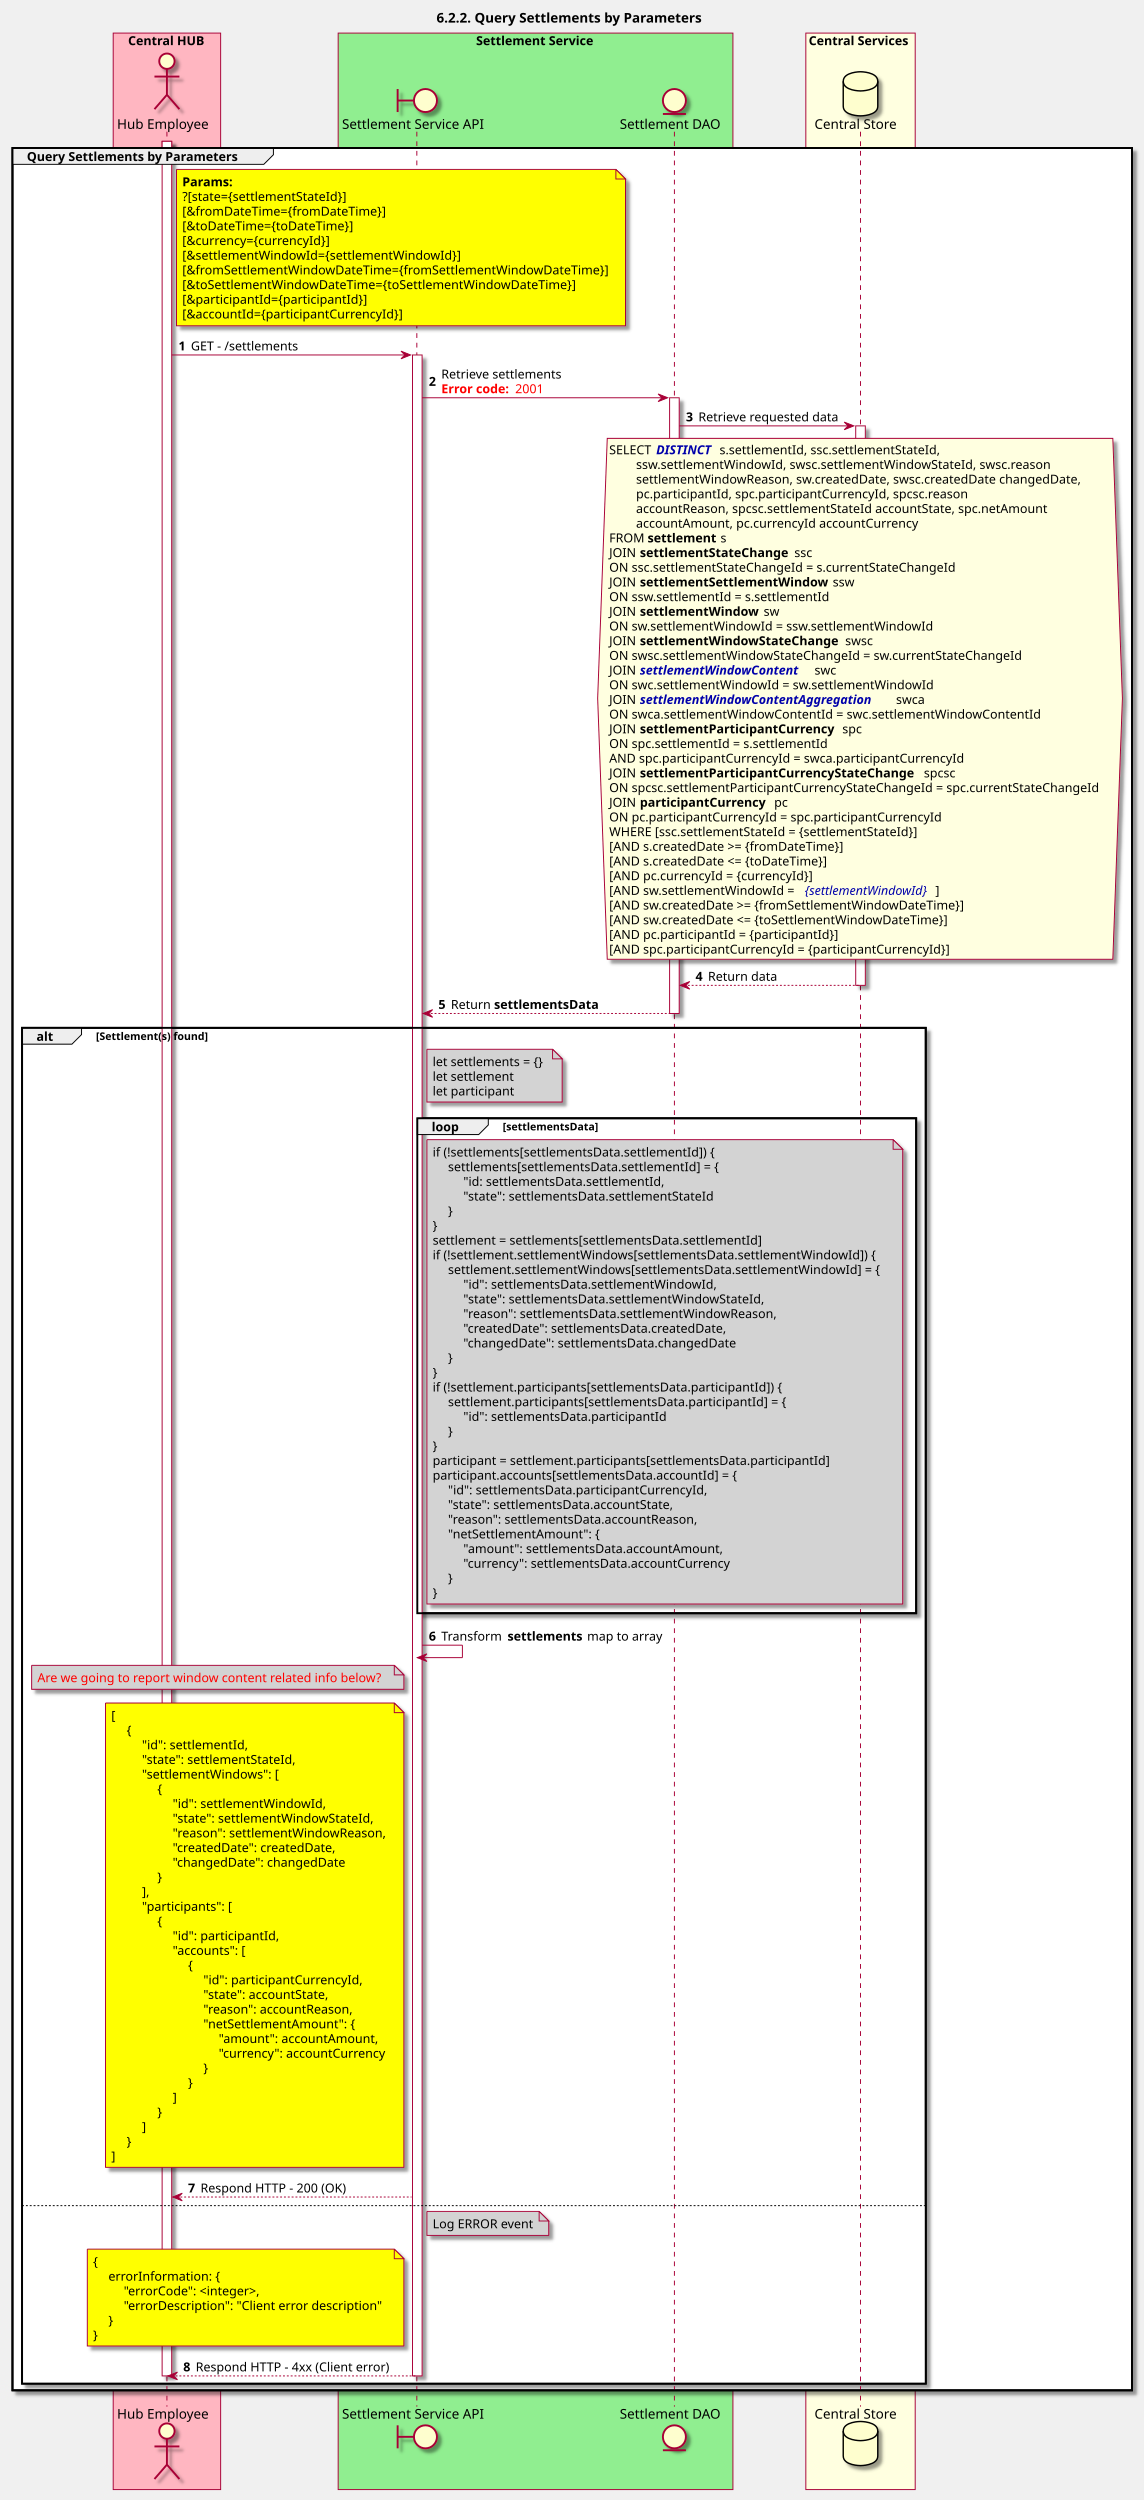
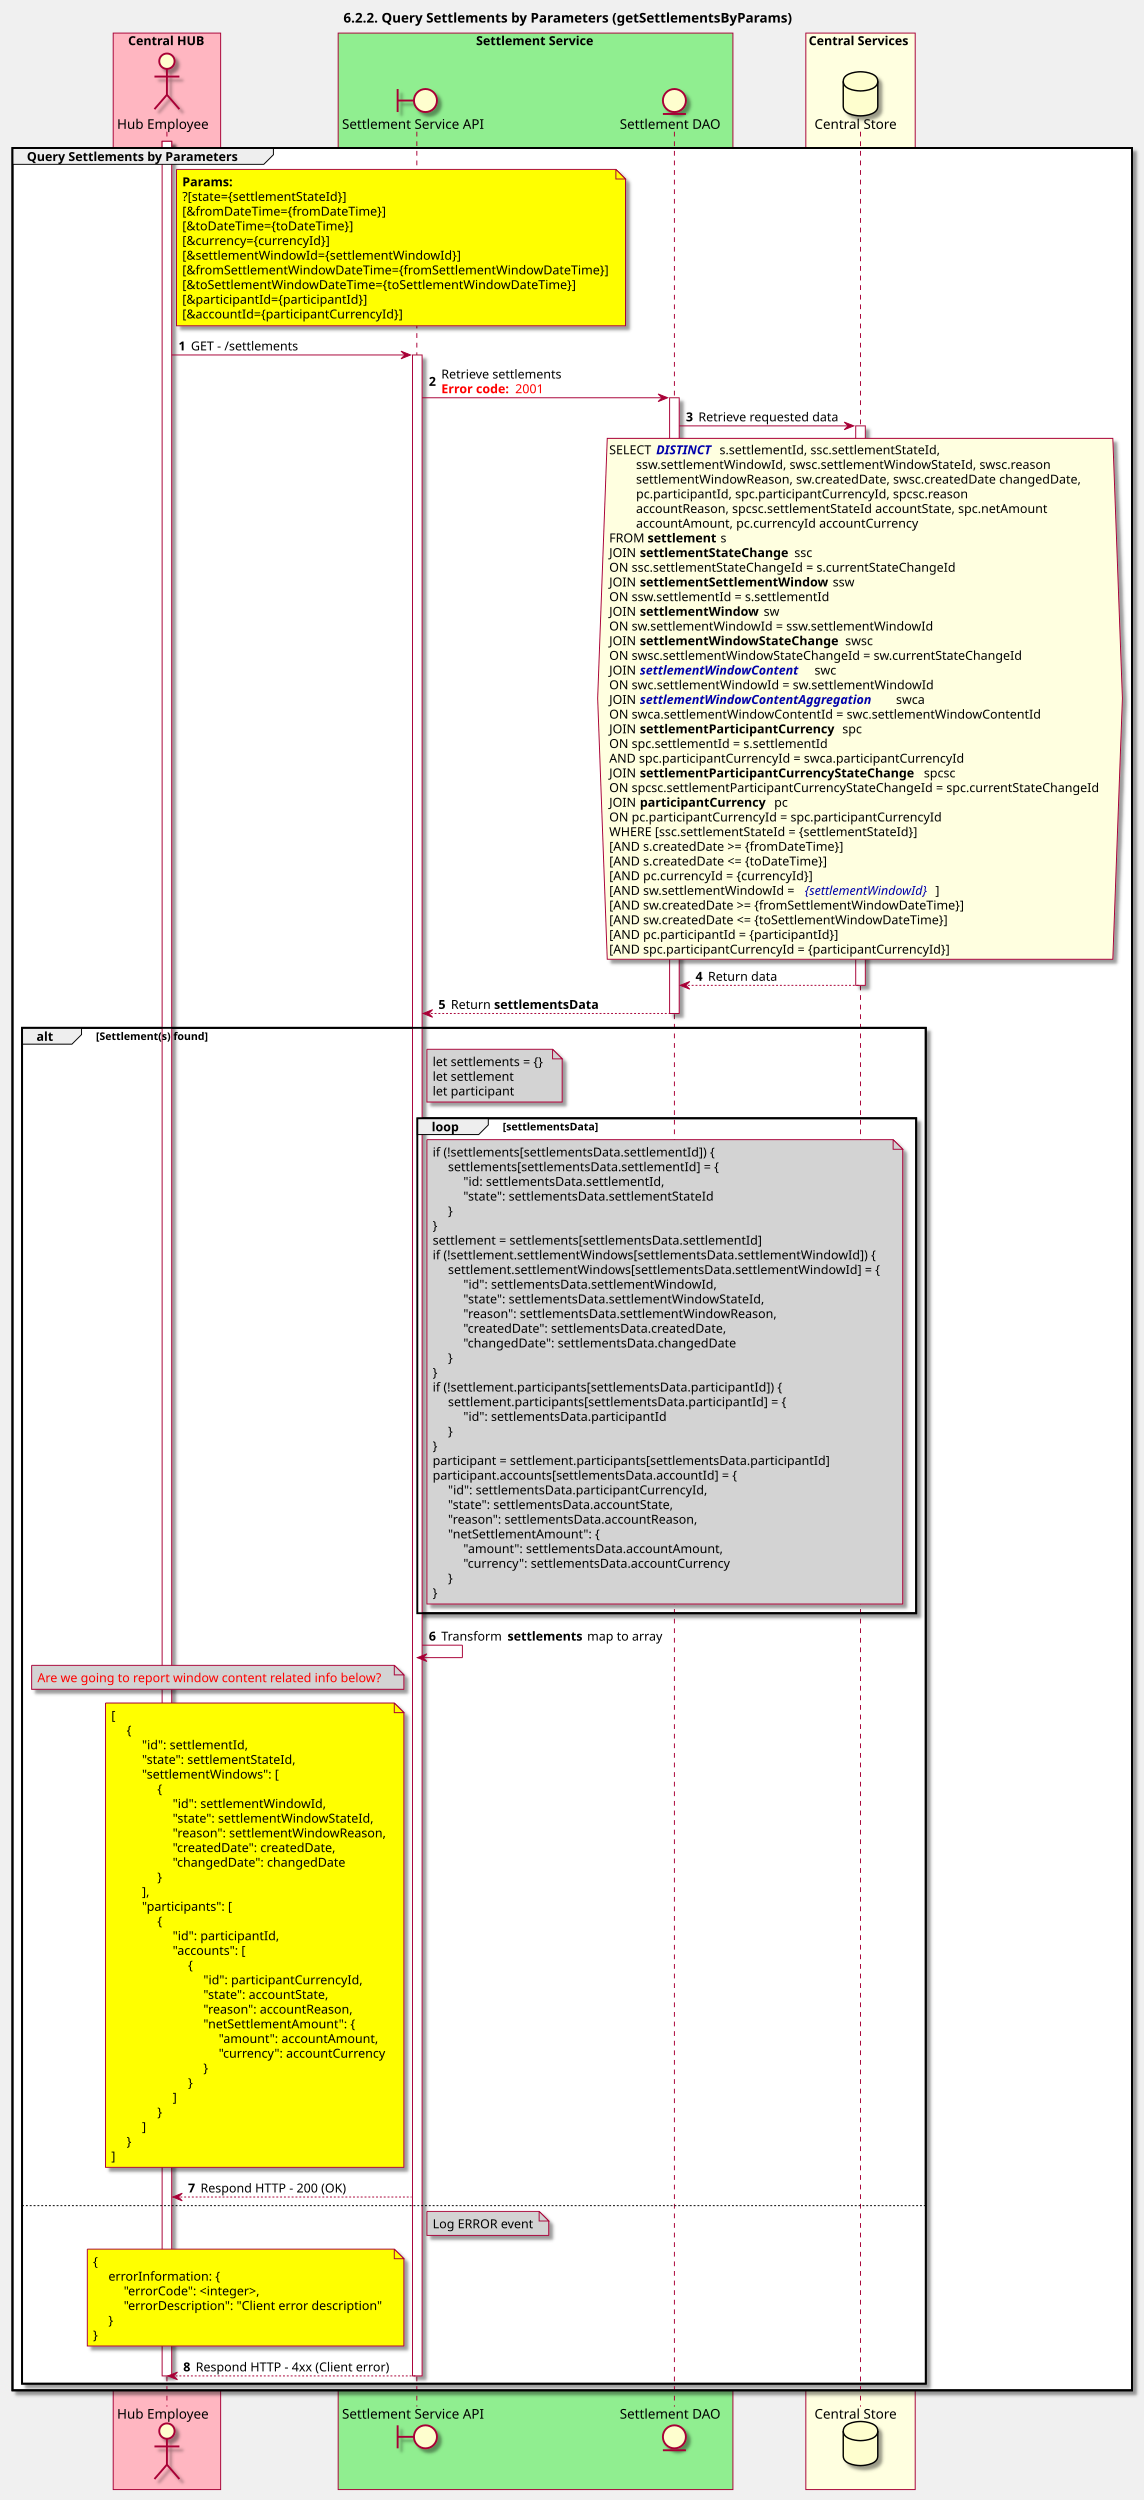
<svg xmlns="http://www.w3.org/2000/svg" contentScriptType="application/ecmascript" contentStyleType="text/css" height="2606px" preserveAspectRatio="none" style="width:1192px;height:2606px;" version="1.1" viewBox="0 0 1192 2606" width="1192px" zoomAndPan="magnify">
  <defs>
-     <filter height="300%" id="f10ed59stlophw" width="300%" x="-1" y="-1">
+     <filter height="300%" id="fnsnkoigg7zu6" width="300%" x="-1" y="-1">
      <feGaussianBlur result="blurOut" stdDeviation="2.0" />
      <feColorMatrix in="blurOut" result="blurOut2" type="matrix" values="0 0 0 0 0 0 0 0 0 0 0 0 0 0 0 0 0 0 .4 0" />
      <feOffset dx="4.0" dy="4.0" in="blurOut2" result="blurOut3" />
      <feBlend in="SourceGraphic" in2="blurOut3" mode="normal" />
    </filter>
  </defs>
  <g>
-     <text fill="#000000" font-family="sans-serif" font-size="14" font-weight="bold" lengthAdjust="spacingAndGlyphs" textLength="283" x="455" y="23.535">6.2.2. Query Settlements by Parameters</text>
+     <text fill="#000000" font-family="sans-serif" font-size="14" font-weight="bold" lengthAdjust="spacingAndGlyphs" textLength="477" x="358" y="23.535">6.2.2. Query Settlements by Parameters (getSettlementsByParams)</text>
    <rect fill="#FFB6C1" height="2560.658" style="stroke: #A80036; stroke-width: 1.0;" width="112" x="118" y="34.488" />
    <text fill="#000000" font-family="sans-serif" font-size="13" font-weight="bold" lengthAdjust="spacingAndGlyphs" textLength="81" x="133.5" y="47.057">Central HUB</text>
    <rect fill="#90EE90" height="2560.658" style="stroke: #A80036; stroke-width: 1.0;" width="411.5" x="352.5" y="34.488" />
    <text fill="#000000" font-family="sans-serif" font-size="13" font-weight="bold" lengthAdjust="spacingAndGlyphs" textLength="124" x="496.25" y="47.057">Settlement Service</text>
    <rect fill="#FFFFE0" height="2560.658" style="stroke: #A80036; stroke-width: 1.0;" width="114" x="840" y="34.488" />
    <text fill="#000000" font-family="sans-serif" font-size="13" font-weight="bold" lengthAdjust="spacingAndGlyphs" textLength="108" x="843" y="47.057">Central Services</text>
-     <rect fill="#FFFFFF" filter="url(#f10ed59stlophw)" height="2329.371" style="stroke: #A80036; stroke-width: 1.0;" width="10" x="169" y="147.287" />
-     <rect fill="#FFFFFF" filter="url(#f10ed59stlophw)" height="2106.644" style="stroke: #A80036; stroke-width: 1.0;" width="10" x="430" y="370.014" />
-     <rect fill="#FFFFFF" filter="url(#f10ed59stlophw)" height="641.801" style="stroke: #A80036; stroke-width: 1.0;" width="10" x="698" y="414.635" />
-     <rect fill="#FFFFFF" filter="url(#f10ed59stlophw)" height="583.18" style="stroke: #A80036; stroke-width: 1.0;" width="10" x="892" y="443.945" />
-     <rect fill="#FFFFFF" filter="url(#f10ed59stlophw)" height="2337.371" style="stroke: #000000; stroke-width: 2.0;" width="1167" x="13" y="154.287" />
-     <rect fill="#FFFFFF" filter="url(#f10ed59stlophw)" height="1413.223" style="stroke: #000000; stroke-width: 2.0;" width="942" x="23" y="1071.436" />
-     <rect fill="#FFFFFF" filter="url(#f10ed59stlophw)" height="515.938" style="stroke: #000000; stroke-width: 2.0;" width="520" x="435" y="1165.678" />
+     <rect fill="#FFFFFF" filter="url(#fnsnkoigg7zu6)" height="2329.371" style="stroke: #A80036; stroke-width: 1.0;" width="10" x="169" y="147.287" />
+     <rect fill="#FFFFFF" filter="url(#fnsnkoigg7zu6)" height="2106.644" style="stroke: #A80036; stroke-width: 1.0;" width="10" x="430" y="370.014" />
+     <rect fill="#FFFFFF" filter="url(#fnsnkoigg7zu6)" height="641.801" style="stroke: #A80036; stroke-width: 1.0;" width="10" x="698" y="414.635" />
+     <rect fill="#FFFFFF" filter="url(#fnsnkoigg7zu6)" height="583.18" style="stroke: #A80036; stroke-width: 1.0;" width="10" x="892" y="443.945" />
+     <rect fill="#FFFFFF" filter="url(#fnsnkoigg7zu6)" height="2337.371" style="stroke: #000000; stroke-width: 2.0;" width="1167" x="13" y="154.287" />
+     <rect fill="#FFFFFF" filter="url(#fnsnkoigg7zu6)" height="1413.223" style="stroke: #000000; stroke-width: 2.0;" width="942" x="23" y="1071.436" />
+     <rect fill="#FFFFFF" filter="url(#fnsnkoigg7zu6)" height="515.938" style="stroke: #000000; stroke-width: 2.0;" width="520" x="435" y="1165.678" />
    <rect fill="#FFFFFF" height="186.484" style="stroke: none; stroke-width: 1.0;" width="942" x="23" y="2298.174" />
    <line style="stroke: #A80036; stroke-width: 1.0; stroke-dasharray: 5.0,5.0;" x1="174" x2="174" y1="137.287" y2="2508.658" />
    <line style="stroke: #A80036; stroke-width: 1.0; stroke-dasharray: 5.0,5.0;" x1="434.5" x2="434.5" y1="137.287" y2="2508.658" />
    <line style="stroke: #A80036; stroke-width: 1.0; stroke-dasharray: 5.0,5.0;" x1="703" x2="703" y1="137.287" y2="2508.658" />
    <line style="stroke: #A80036; stroke-width: 1.0; stroke-dasharray: 5.0,5.0;" x1="897" x2="897" y1="137.287" y2="2508.658" />
    <text fill="#000000" font-family="sans-serif" font-size="14" lengthAdjust="spacingAndGlyphs" textLength="98" x="122" y="134.334">Hub Employee</text>
-     <ellipse cx="174" cy="63.799" fill="#FEFECE" filter="url(#f10ed59stlophw)" rx="8" ry="8" style="stroke: #A80036; stroke-width: 2.0;" />
-     <path d="M174,71.799 L174,98.799 M161,79.799 L187,79.799 M174,98.799 L161,113.799 M174,98.799 L187,113.799 " fill="none" filter="url(#f10ed59stlophw)" style="stroke: #A80036; stroke-width: 2.0;" />
+     <ellipse cx="174" cy="63.799" fill="#FEFECE" filter="url(#fnsnkoigg7zu6)" rx="8" ry="8" style="stroke: #A80036; stroke-width: 2.0;" />
+     <path d="M174,71.799 L174,98.799 M161,79.799 L187,79.799 M174,98.799 L161,113.799 M174,98.799 L187,113.799 " fill="none" filter="url(#fnsnkoigg7zu6)" style="stroke: #A80036; stroke-width: 2.0;" />
    <text fill="#000000" font-family="sans-serif" font-size="14" lengthAdjust="spacingAndGlyphs" textLength="98" x="122" y="2521.193">Hub Employee</text>
-     <ellipse cx="174" cy="2534.146" fill="#FEFECE" filter="url(#f10ed59stlophw)" rx="8" ry="8" style="stroke: #A80036; stroke-width: 2.0;" />
-     <path d="M174,2542.146 L174,2569.146 M161,2550.146 L187,2550.146 M174,2569.146 L161,2584.146 M174,2569.146 L187,2584.146 " fill="none" filter="url(#f10ed59stlophw)" style="stroke: #A80036; stroke-width: 2.0;" />
+     <ellipse cx="174" cy="2534.146" fill="#FEFECE" filter="url(#fnsnkoigg7zu6)" rx="8" ry="8" style="stroke: #A80036; stroke-width: 2.0;" />
+     <path d="M174,2542.146 L174,2569.146 M161,2550.146 L187,2550.146 M174,2569.146 L161,2584.146 M174,2569.146 L187,2584.146 " fill="none" filter="url(#fnsnkoigg7zu6)" style="stroke: #A80036; stroke-width: 2.0;" />
    <text fill="#000000" font-family="sans-serif" font-size="14" lengthAdjust="spacingAndGlyphs" textLength="151" x="356.5" y="134.334">Settlement Service API</text>
-     <path d="M414.5,92.799 L414.5,116.799 M414.5,104.799 L431.5,104.799 " fill="none" filter="url(#f10ed59stlophw)" style="stroke: #A80036; stroke-width: 2.0;" />
-     <ellipse cx="443.5" cy="104.799" fill="#FEFECE" filter="url(#f10ed59stlophw)" rx="12" ry="12" style="stroke: #A80036; stroke-width: 2.0;" />
+     <path d="M414.5,92.799 L414.5,116.799 M414.5,104.799 L431.5,104.799 " fill="none" filter="url(#fnsnkoigg7zu6)" style="stroke: #A80036; stroke-width: 2.0;" />
+     <ellipse cx="443.5" cy="104.799" fill="#FEFECE" filter="url(#fnsnkoigg7zu6)" rx="12" ry="12" style="stroke: #A80036; stroke-width: 2.0;" />
    <text fill="#000000" font-family="sans-serif" font-size="14" lengthAdjust="spacingAndGlyphs" textLength="151" x="356.5" y="2521.193">Settlement Service API</text>
-     <path d="M414.5,2528.146 L414.5,2552.146 M414.5,2540.146 L431.5,2540.146 " fill="none" filter="url(#f10ed59stlophw)" style="stroke: #A80036; stroke-width: 2.0;" />
-     <ellipse cx="443.5" cy="2540.146" fill="#FEFECE" filter="url(#f10ed59stlophw)" rx="12" ry="12" style="stroke: #A80036; stroke-width: 2.0;" />
+     <path d="M414.5,2528.146 L414.5,2552.146 M414.5,2540.146 L431.5,2540.146 " fill="none" filter="url(#fnsnkoigg7zu6)" style="stroke: #A80036; stroke-width: 2.0;" />
+     <ellipse cx="443.5" cy="2540.146" fill="#FEFECE" filter="url(#fnsnkoigg7zu6)" rx="12" ry="12" style="stroke: #A80036; stroke-width: 2.0;" />
    <text fill="#000000" font-family="sans-serif" font-size="14" lengthAdjust="spacingAndGlyphs" textLength="108" x="646" y="134.334">Settlement DAO</text>
-     <ellipse cx="703" cy="104.799" fill="#FEFECE" filter="url(#f10ed59stlophw)" rx="12" ry="12" style="stroke: #A80036; stroke-width: 2.0;" />
+     <ellipse cx="703" cy="104.799" fill="#FEFECE" filter="url(#fnsnkoigg7zu6)" rx="12" ry="12" style="stroke: #A80036; stroke-width: 2.0;" />
    <line style="stroke: #A80036; stroke-width: 2.0;" x1="691" x2="715" y1="118.799" y2="118.799" />
    <text fill="#000000" font-family="sans-serif" font-size="14" lengthAdjust="spacingAndGlyphs" textLength="108" x="646" y="2521.193">Settlement DAO</text>
-     <ellipse cx="703" cy="2540.146" fill="#FEFECE" filter="url(#f10ed59stlophw)" rx="12" ry="12" style="stroke: #A80036; stroke-width: 2.0;" />
+     <ellipse cx="703" cy="2540.146" fill="#FEFECE" filter="url(#fnsnkoigg7zu6)" rx="12" ry="12" style="stroke: #A80036; stroke-width: 2.0;" />
    <line style="stroke: #A80036; stroke-width: 2.0;" x1="691" x2="715" y1="2554.146" y2="2554.146" />
    <text fill="#000000" font-family="sans-serif" font-size="14" lengthAdjust="spacingAndGlyphs" textLength="90" x="849" y="134.334">Central Store</text>
-     <path d="M879,84.799 C879,74.799 897,74.799 897,74.799 C897,74.799 915,74.799 915,84.799 L915,110.799 C915,120.799 897,120.799 897,120.799 C897,120.799 879,120.799 879,110.799 L879,84.799 " fill="#FEFECE" filter="url(#f10ed59stlophw)" style="stroke: #000000; stroke-width: 1.5;" />
+     <path d="M879,84.799 C879,74.799 897,74.799 897,74.799 C897,74.799 915,74.799 915,84.799 L915,110.799 C915,120.799 897,120.799 897,120.799 C897,120.799 879,120.799 879,110.799 L879,84.799 " fill="#FEFECE" filter="url(#fnsnkoigg7zu6)" style="stroke: #000000; stroke-width: 1.5;" />
    <path d="M879,84.799 C879,94.799 897,94.799 897,94.799 C897,94.799 915,94.799 915,84.799 " fill="none" style="stroke: #000000; stroke-width: 1.5;" />
    <text fill="#000000" font-family="sans-serif" font-size="14" lengthAdjust="spacingAndGlyphs" textLength="90" x="849" y="2521.193">Central Store</text>
-     <path d="M879,2534.146 C879,2524.146 897,2524.146 897,2524.146 C897,2524.146 915,2524.146 915,2534.146 L915,2560.146 C915,2570.146 897,2570.146 897,2570.146 C897,2570.146 879,2570.146 879,2560.146 L879,2534.146 " fill="#FEFECE" filter="url(#f10ed59stlophw)" style="stroke: #000000; stroke-width: 1.5;" />
+     <path d="M879,2534.146 C879,2524.146 897,2524.146 897,2524.146 C897,2524.146 915,2524.146 915,2534.146 L915,2560.146 C915,2570.146 897,2570.146 897,2570.146 C897,2570.146 879,2570.146 879,2560.146 L879,2534.146 " fill="#FEFECE" filter="url(#fnsnkoigg7zu6)" style="stroke: #000000; stroke-width: 1.5;" />
    <path d="M879,2534.146 C879,2544.146 897,2544.146 897,2544.146 C897,2544.146 915,2544.146 915,2534.146 " fill="none" style="stroke: #000000; stroke-width: 1.5;" />
-     <rect fill="#FFFFFF" filter="url(#f10ed59stlophw)" height="2329.371" style="stroke: #A80036; stroke-width: 1.0;" width="10" x="169" y="147.287" />
-     <rect fill="#FFFFFF" filter="url(#f10ed59stlophw)" height="2106.644" style="stroke: #A80036; stroke-width: 1.0;" width="10" x="430" y="370.014" />
-     <rect fill="#FFFFFF" filter="url(#f10ed59stlophw)" height="641.801" style="stroke: #A80036; stroke-width: 1.0;" width="10" x="698" y="414.635" />
-     <rect fill="#FFFFFF" filter="url(#f10ed59stlophw)" height="583.18" style="stroke: #A80036; stroke-width: 1.0;" width="10" x="892" y="443.945" />
+     <rect fill="#FFFFFF" filter="url(#fnsnkoigg7zu6)" height="2329.371" style="stroke: #A80036; stroke-width: 1.0;" width="10" x="169" y="147.287" />
+     <rect fill="#FFFFFF" filter="url(#fnsnkoigg7zu6)" height="2106.644" style="stroke: #A80036; stroke-width: 1.0;" width="10" x="430" y="370.014" />
+     <rect fill="#FFFFFF" filter="url(#fnsnkoigg7zu6)" height="641.801" style="stroke: #A80036; stroke-width: 1.0;" width="10" x="698" y="414.635" />
+     <rect fill="#FFFFFF" filter="url(#fnsnkoigg7zu6)" height="583.18" style="stroke: #A80036; stroke-width: 1.0;" width="10" x="892" y="443.945" />
    <path d="M13,154.287 L285,154.287 L285,161.287 L275,171.287 L13,171.287 L13,154.287 " fill="#EEEEEE" style="stroke: #000000; stroke-width: 1.0;" />
    <rect fill="none" height="2337.371" style="stroke: #000000; stroke-width: 2.0;" width="1167" x="13" y="154.287" />
    <text fill="#000000" font-family="sans-serif" font-size="13" font-weight="bold" lengthAdjust="spacingAndGlyphs" textLength="227" x="28" y="167.856">Query Settlements by Parameters</text>
-     <path d="M184,176.598 L184,339.598 L652,339.598 L652,186.598 L642,176.598 L184,176.598 " fill="#FFFF00" filter="url(#f10ed59stlophw)" style="stroke: #A80036; stroke-width: 1.0;" />
+     <path d="M184,176.598 L184,339.598 L652,339.598 L652,186.598 L642,176.598 L184,176.598 " fill="#FFFF00" filter="url(#fnsnkoigg7zu6)" style="stroke: #A80036; stroke-width: 1.0;" />
    <path d="M642,176.598 L642,186.598 L652,186.598 L642,176.598 " fill="#FFFF00" style="stroke: #A80036; stroke-width: 1.0;" />
    <text fill="#000000" font-family="sans-serif" font-size="13" font-weight="bold" lengthAdjust="spacingAndGlyphs" textLength="53" x="190" y="194.166">Params:</text>
    <text fill="#000000" font-family="sans-serif" font-size="13" lengthAdjust="spacingAndGlyphs" textLength="172" x="190" y="209.477">?[state={settlementStateId}]</text>
    <text fill="#000000" font-family="sans-serif" font-size="13" lengthAdjust="spacingAndGlyphs" textLength="215" x="190" y="224.787">[&amp;fromDateTime={fromDateTime}]</text>
    <text fill="#000000" font-family="sans-serif" font-size="13" lengthAdjust="spacingAndGlyphs" textLength="181" x="190" y="240.098">[&amp;toDateTime={toDateTime}]</text>
    <text fill="#000000" font-family="sans-serif" font-size="13" lengthAdjust="spacingAndGlyphs" textLength="155" x="190" y="255.408">[&amp;currency={currencyId}]</text>
    <text fill="#000000" font-family="sans-serif" font-size="13" lengthAdjust="spacingAndGlyphs" textLength="291" x="190" y="270.719">[&amp;settlementWindowId={settlementWindowId}]</text>
    <text fill="#000000" font-family="sans-serif" font-size="13" lengthAdjust="spacingAndGlyphs" textLength="447" x="190" y="286.029">[&amp;fromSettlementWindowDateTime={fromSettlementWindowDateTime}]</text>
    <text fill="#000000" font-family="sans-serif" font-size="13" lengthAdjust="spacingAndGlyphs" textLength="413" x="190" y="301.34">[&amp;toSettlementWindowDateTime={toSettlementWindowDateTime}]</text>
    <text fill="#000000" font-family="sans-serif" font-size="13" lengthAdjust="spacingAndGlyphs" textLength="195" x="190" y="316.65">[&amp;participantId={participantId}]</text>
    <text fill="#000000" font-family="sans-serif" font-size="13" lengthAdjust="spacingAndGlyphs" textLength="233" x="190" y="331.961">[&amp;accountId={participantCurrencyId}]</text>
    <polygon fill="#A80036" points="418,366.014,428,370.014,418,374.014,422,370.014" style="stroke: #A80036; stroke-width: 1.0;" />
    <line style="stroke: #A80036; stroke-width: 1.0;" x1="179" x2="424" y1="370.014" y2="370.014" />
    <text fill="#000000" font-family="sans-serif" font-size="13" font-weight="bold" lengthAdjust="spacingAndGlyphs" textLength="9" x="186" y="365.272">1</text>
    <text fill="#000000" font-family="sans-serif" font-size="13" lengthAdjust="spacingAndGlyphs" textLength="121" x="199" y="365.272">GET - /settlements</text>
    <polygon fill="#A80036" points="686,410.635,696,414.635,686,418.635,690,414.635" style="stroke: #A80036; stroke-width: 1.0;" />
    <line style="stroke: #A80036; stroke-width: 1.0;" x1="440" x2="692" y1="414.635" y2="414.635" />
    <text fill="#000000" font-family="sans-serif" font-size="13" font-weight="bold" lengthAdjust="spacingAndGlyphs" textLength="9" x="447" y="402.237">2</text>
    <text fill="#000000" font-family="sans-serif" font-size="13" lengthAdjust="spacingAndGlyphs" textLength="128" x="460" y="394.582">Retrieve settlements</text>
    <text fill="#FF0000" font-family="sans-serif" font-size="13" font-weight="bold" lengthAdjust="spacingAndGlyphs" textLength="73" x="460" y="409.893">Error code:</text>
    <text fill="#FF0000" font-family="sans-serif" font-size="13" lengthAdjust="spacingAndGlyphs" textLength="32" x="537" y="409.893">2001</text>
    <polygon fill="#A80036" points="880,439.945,890,443.945,880,447.945,884,443.945" style="stroke: #A80036; stroke-width: 1.0;" />
    <line style="stroke: #A80036; stroke-width: 1.0;" x1="708" x2="886" y1="443.945" y2="443.945" />
    <text fill="#000000" font-family="sans-serif" font-size="13" font-weight="bold" lengthAdjust="spacingAndGlyphs" textLength="9" x="715" y="439.203">3</text>
    <text fill="#000000" font-family="sans-serif" font-size="13" lengthAdjust="spacingAndGlyphs" textLength="147" x="728" y="439.203">Retrieve requested data</text>
-     <polygon fill="#FFFFE0" filter="url(#f10ed59stlophw)" points="633,456.945,1160,456.945,1170,727.945,1160,999.945,633,999.945,623,727.945,633,456.945" style="stroke: #A80036; stroke-width: 1.0;" />
+     <polygon fill="#FFFFE0" filter="url(#fnsnkoigg7zu6)" points="633,456.945,1160,456.945,1170,727.945,1160,999.945,633,999.945,623,727.945,633,456.945" style="stroke: #A80036; stroke-width: 1.0;" />
    <text fill="#000000" font-family="sans-serif" font-size="13" lengthAdjust="spacingAndGlyphs" textLength="45" x="635" y="473.514">SELECT</text>
    <text fill="#0000AA" font-family="sans-serif" font-size="13" font-style="italic" font-weight="bold" lengthAdjust="spacingAndGlyphs" textLength="62" x="684" y="473.514">DISTINCT</text>
    <text fill="#000000" font-family="sans-serif" font-size="13" lengthAdjust="spacingAndGlyphs" textLength="237" x="750" y="473.514">s.settlementId, ssc.settlementStateId,</text>
    <text fill="#000000" font-family="sans-serif" font-size="13" lengthAdjust="spacingAndGlyphs" textLength="443" x="663" y="488.824">ssw.settlementWindowId, swsc.settlementWindowStateId, swsc.reason</text>
    <text fill="#000000" font-family="sans-serif" font-size="13" lengthAdjust="spacingAndGlyphs" textLength="473" x="663" y="504.135">settlementWindowReason, sw.createdDate, swsc.createdDate changedDate,</text>
    <text fill="#000000" font-family="sans-serif" font-size="13" lengthAdjust="spacingAndGlyphs" textLength="359" x="663" y="519.445">pc.participantId, spc.participantCurrencyId, spcsc.reason</text>
    <text fill="#000000" font-family="sans-serif" font-size="13" lengthAdjust="spacingAndGlyphs" textLength="442" x="663" y="534.756">accountReason, spcsc.settlementStateId accountState, spc.netAmount</text>
    <text fill="#000000" font-family="sans-serif" font-size="13" lengthAdjust="spacingAndGlyphs" textLength="303" x="663" y="550.066">accountAmount, pc.currencyId accountCurrency</text>
    <text fill="#000000" font-family="sans-serif" font-size="13" lengthAdjust="spacingAndGlyphs" textLength="36" x="635" y="565.377">FROM</text>
    <text fill="#000000" font-family="sans-serif" font-size="13" font-weight="bold" lengthAdjust="spacingAndGlyphs" textLength="72" x="675" y="565.377">settlement</text>
    <text fill="#000000" font-family="sans-serif" font-size="13" lengthAdjust="spacingAndGlyphs" textLength="7" x="751" y="565.377">s</text>
    <text fill="#000000" font-family="sans-serif" font-size="13" lengthAdjust="spacingAndGlyphs" textLength="28" x="635" y="580.688">JOIN</text>
    <text fill="#000000" font-family="sans-serif" font-size="13" font-weight="bold" lengthAdjust="spacingAndGlyphs" textLength="157" x="667" y="580.688">settlementStateChange</text>
    <text fill="#000000" font-family="sans-serif" font-size="13" lengthAdjust="spacingAndGlyphs" textLength="21" x="828" y="580.688">ssc</text>
    <text fill="#000000" font-family="sans-serif" font-size="13" lengthAdjust="spacingAndGlyphs" textLength="370" x="635" y="595.998">ON ssc.settlementStateChangeId = s.currentStateChangeId</text>
    <text fill="#000000" font-family="sans-serif" font-size="13" lengthAdjust="spacingAndGlyphs" textLength="28" x="635" y="611.309">JOIN</text>
    <text fill="#000000" font-family="sans-serif" font-size="13" font-weight="bold" lengthAdjust="spacingAndGlyphs" textLength="197" x="667" y="611.309">settlementSettlementWindow</text>
    <text fill="#000000" font-family="sans-serif" font-size="13" lengthAdjust="spacingAndGlyphs" textLength="24" x="868" y="611.309">ssw</text>
    <text fill="#000000" font-family="sans-serif" font-size="13" lengthAdjust="spacingAndGlyphs" textLength="239" x="635" y="626.619">ON ssw.settlementId = s.settlementId</text>
    <text fill="#000000" font-family="sans-serif" font-size="13" lengthAdjust="spacingAndGlyphs" textLength="28" x="635" y="641.93">JOIN</text>
    <text fill="#000000" font-family="sans-serif" font-size="13" font-weight="bold" lengthAdjust="spacingAndGlyphs" textLength="125" x="667" y="641.93">settlementWindow</text>
    <text fill="#000000" font-family="sans-serif" font-size="13" lengthAdjust="spacingAndGlyphs" textLength="17" x="796" y="641.93">sw</text>
    <text fill="#000000" font-family="sans-serif" font-size="13" lengthAdjust="spacingAndGlyphs" textLength="347" x="635" y="657.24">ON sw.settlementWindowId = ssw.settlementWindowId</text>
    <text fill="#000000" font-family="sans-serif" font-size="13" lengthAdjust="spacingAndGlyphs" textLength="28" x="635" y="672.551">JOIN</text>
    <text fill="#000000" font-family="sans-serif" font-size="13" font-weight="bold" lengthAdjust="spacingAndGlyphs" textLength="210" x="667" y="672.551">settlementWindowStateChange</text>
    <text fill="#000000" font-family="sans-serif" font-size="13" lengthAdjust="spacingAndGlyphs" textLength="31" x="881" y="672.551">swsc</text>
    <text fill="#000000" font-family="sans-serif" font-size="13" lengthAdjust="spacingAndGlyphs" textLength="439" x="635" y="687.861">ON swsc.settlementWindowStateChangeId = sw.currentStateChangeId</text>
    <text fill="#000000" font-family="sans-serif" font-size="13" lengthAdjust="spacingAndGlyphs" textLength="28" x="635" y="703.172">JOIN</text>
    <text fill="#0000AA" font-family="sans-serif" font-size="13" font-style="italic" font-weight="bold" lengthAdjust="spacingAndGlyphs" textLength="178" x="667" y="703.172">settlementWindowContent</text>
    <text fill="#000000" font-family="sans-serif" font-size="13" lengthAdjust="spacingAndGlyphs" textLength="24" x="849" y="703.172">swc</text>
    <text fill="#000000" font-family="sans-serif" font-size="13" lengthAdjust="spacingAndGlyphs" textLength="347" x="635" y="718.482">ON swc.settlementWindowId = sw.settlementWindowId</text>
    <text fill="#000000" font-family="sans-serif" font-size="13" lengthAdjust="spacingAndGlyphs" textLength="28" x="635" y="733.793">JOIN</text>
    <text fill="#0000AA" font-family="sans-serif" font-size="13" font-style="italic" font-weight="bold" lengthAdjust="spacingAndGlyphs" textLength="263" x="667" y="733.793">settlementWindowContentAggregation</text>
    <text fill="#000000" font-family="sans-serif" font-size="13" lengthAdjust="spacingAndGlyphs" textLength="31" x="934" y="733.793">swca</text>
    <text fill="#000000" font-family="sans-serif" font-size="13" lengthAdjust="spacingAndGlyphs" textLength="461" x="635" y="749.104">ON swca.settlementWindowContentId = swc.settlementWindowContentId</text>
    <text fill="#000000" font-family="sans-serif" font-size="13" lengthAdjust="spacingAndGlyphs" textLength="28" x="635" y="764.414">JOIN</text>
    <text fill="#000000" font-family="sans-serif" font-size="13" font-weight="bold" lengthAdjust="spacingAndGlyphs" textLength="207" x="667" y="764.414">settlementParticipantCurrency</text>
    <text fill="#000000" font-family="sans-serif" font-size="13" lengthAdjust="spacingAndGlyphs" textLength="22" x="878" y="764.414">spc</text>
    <text fill="#000000" font-family="sans-serif" font-size="13" lengthAdjust="spacingAndGlyphs" textLength="237" x="635" y="779.725">ON spc.settlementId = s.settlementId</text>
    <text fill="#000000" font-family="sans-serif" font-size="13" lengthAdjust="spacingAndGlyphs" textLength="384" x="635" y="795.035">AND spc.participantCurrencyId = swca.participantCurrencyId</text>
    <text fill="#000000" font-family="sans-serif" font-size="13" lengthAdjust="spacingAndGlyphs" textLength="28" x="635" y="810.346">JOIN</text>
    <text fill="#000000" font-family="sans-serif" font-size="13" font-weight="bold" lengthAdjust="spacingAndGlyphs" textLength="292" x="667" y="810.346">settlementParticipantCurrencyStateChange</text>
    <text fill="#000000" font-family="sans-serif" font-size="13" lengthAdjust="spacingAndGlyphs" textLength="36" x="963" y="810.346">spcsc</text>
    <text fill="#000000" font-family="sans-serif" font-size="13" lengthAdjust="spacingAndGlyphs" textLength="523" x="635" y="825.656">ON spcsc.settlementParticipantCurrencyStateChangeId = spc.currentStateChangeId</text>
    <text fill="#000000" font-family="sans-serif" font-size="13" lengthAdjust="spacingAndGlyphs" textLength="28" x="635" y="840.967">JOIN</text>
    <text fill="#000000" font-family="sans-serif" font-size="13" font-weight="bold" lengthAdjust="spacingAndGlyphs" textLength="136" x="667" y="840.967">participantCurrency</text>
    <text fill="#000000" font-family="sans-serif" font-size="13" lengthAdjust="spacingAndGlyphs" textLength="15" x="807" y="840.967">pc</text>
    <text fill="#000000" font-family="sans-serif" font-size="13" lengthAdjust="spacingAndGlyphs" textLength="359" x="635" y="856.277">ON pc.participantCurrencyId = spc.participantCurrencyId</text>
    <text fill="#000000" font-family="sans-serif" font-size="13" lengthAdjust="spacingAndGlyphs" textLength="326" x="635" y="871.588">WHERE [ssc.settlementStateId = {settlementStateId}]</text>
    <text fill="#000000" font-family="sans-serif" font-size="13" lengthAdjust="spacingAndGlyphs" textLength="253" x="635" y="886.898">[AND s.createdDate &gt;= {fromDateTime}]</text>
    <text fill="#000000" font-family="sans-serif" font-size="13" lengthAdjust="spacingAndGlyphs" textLength="236" x="635" y="902.209">[AND s.createdDate &lt;= {toDateTime}]</text>
    <text fill="#000000" font-family="sans-serif" font-size="13" lengthAdjust="spacingAndGlyphs" textLength="218" x="635" y="917.519">[AND pc.currencyId = {currencyId}]</text>
    <text fill="#000000" font-family="sans-serif" font-size="13" lengthAdjust="spacingAndGlyphs" textLength="200" x="635" y="932.83">[AND sw.settlementWindowId =</text>
    <text fill="#0000AA" font-family="sans-serif" font-size="13" font-style="italic" lengthAdjust="spacingAndGlyphs" textLength="136" x="839" y="932.83">{settlementWindowId}</text>
    <text fill="#000000" font-family="sans-serif" font-size="13" lengthAdjust="spacingAndGlyphs" textLength="4" x="975" y="932.83">]</text>
    <text fill="#000000" font-family="sans-serif" font-size="13" lengthAdjust="spacingAndGlyphs" textLength="379" x="635" y="948.141">[AND sw.createdDate &gt;= {fromSettlementWindowDateTime}]</text>
    <text fill="#000000" font-family="sans-serif" font-size="13" lengthAdjust="spacingAndGlyphs" textLength="362" x="635" y="963.451">[AND sw.createdDate &lt;= {toSettlementWindowDateTime}]</text>
    <text fill="#000000" font-family="sans-serif" font-size="13" lengthAdjust="spacingAndGlyphs" textLength="246" x="635" y="978.762">[AND pc.participantId = {participantId}]</text>
    <text fill="#000000" font-family="sans-serif" font-size="13" lengthAdjust="spacingAndGlyphs" textLength="365" x="635" y="994.072">[AND spc.participantCurrencyId = {participantCurrencyId}]</text>
    <polygon fill="#A80036" points="719,1023.125,709,1027.125,719,1031.125,715,1027.125" style="stroke: #A80036; stroke-width: 1.0;" />
    <line style="stroke: #A80036; stroke-width: 1.0; stroke-dasharray: 2.0,2.0;" x1="713" x2="896" y1="1027.125" y2="1027.125" />
    <text fill="#000000" font-family="sans-serif" font-size="13" font-weight="bold" lengthAdjust="spacingAndGlyphs" textLength="9" x="725" y="1022.383">4</text>
    <text fill="#000000" font-family="sans-serif" font-size="13" lengthAdjust="spacingAndGlyphs" textLength="72" x="738" y="1022.383">Return data</text>
    <polygon fill="#A80036" points="451,1052.436,441,1056.436,451,1060.436,447,1056.436" style="stroke: #A80036; stroke-width: 1.0;" />
    <line style="stroke: #A80036; stroke-width: 1.0; stroke-dasharray: 2.0,2.0;" x1="445" x2="702" y1="1056.436" y2="1056.436" />
    <text fill="#000000" font-family="sans-serif" font-size="13" font-weight="bold" lengthAdjust="spacingAndGlyphs" textLength="9" x="457" y="1051.693">5</text>
    <text fill="#000000" font-family="sans-serif" font-size="13" lengthAdjust="spacingAndGlyphs" textLength="41" x="470" y="1051.693">Return</text>
    <text fill="#000000" font-family="sans-serif" font-size="13" font-weight="bold" lengthAdjust="spacingAndGlyphs" textLength="110" x="515" y="1051.693">settlementsData</text>
    <path d="M23,1071.436 L85,1071.436 L85,1078.436 L75,1088.436 L23,1088.436 L23,1071.436 " fill="#EEEEEE" style="stroke: #000000; stroke-width: 1.0;" />
    <rect fill="none" height="1413.223" style="stroke: #000000; stroke-width: 2.0;" width="942" x="23" y="1071.436" />
    <text fill="#000000" font-family="sans-serif" font-size="13" font-weight="bold" lengthAdjust="spacingAndGlyphs" textLength="17" x="38" y="1085.004">alt</text>
    <text fill="#000000" font-family="sans-serif" font-size="11" font-weight="bold" lengthAdjust="spacingAndGlyphs" textLength="117" x="100" y="1084.07">[Settlement(s) found]</text>
-     <path d="M445,1093.746 L445,1148.746 L586,1148.746 L586,1103.746 L576,1093.746 L445,1093.746 " fill="#D3D3D3" filter="url(#f10ed59stlophw)" style="stroke: #A80036; stroke-width: 1.0;" />
+     <path d="M445,1093.746 L445,1148.746 L586,1148.746 L586,1103.746 L576,1093.746 L445,1093.746 " fill="#D3D3D3" filter="url(#fnsnkoigg7zu6)" style="stroke: #A80036; stroke-width: 1.0;" />
    <path d="M576,1093.746 L576,1103.746 L586,1103.746 L576,1093.746 " fill="#D3D3D3" style="stroke: #A80036; stroke-width: 1.0;" />
    <text fill="#000000" font-family="sans-serif" font-size="13" lengthAdjust="spacingAndGlyphs" textLength="120" x="451" y="1111.314">let settlements = {}</text>
    <text fill="#000000" font-family="sans-serif" font-size="13" lengthAdjust="spacingAndGlyphs" textLength="87" x="451" y="1126.625">let settlement</text>
    <text fill="#000000" font-family="sans-serif" font-size="13" lengthAdjust="spacingAndGlyphs" textLength="88" x="451" y="1141.936">let participant</text>
    <path d="M435,1165.678 L509,1165.678 L509,1172.678 L499,1182.678 L435,1182.678 L435,1165.678 " fill="#EEEEEE" style="stroke: #000000; stroke-width: 1.0;" />
    <rect fill="none" height="515.938" style="stroke: #000000; stroke-width: 2.0;" width="520" x="435" y="1165.678" />
    <text fill="#000000" font-family="sans-serif" font-size="13" font-weight="bold" lengthAdjust="spacingAndGlyphs" textLength="29" x="450" y="1179.246">loop</text>
    <text fill="#000000" font-family="sans-serif" font-size="11" font-weight="bold" lengthAdjust="spacingAndGlyphs" textLength="97" x="524" y="1178.312">[settlementsData]</text>
-     <path d="M445,1187.988 L445,1671.988 L941,1671.988 L941,1197.988 L931,1187.988 L445,1187.988 " fill="#D3D3D3" filter="url(#f10ed59stlophw)" style="stroke: #A80036; stroke-width: 1.0;" />
+     <path d="M445,1187.988 L445,1671.988 L941,1671.988 L941,1197.988 L931,1187.988 L445,1187.988 " fill="#D3D3D3" filter="url(#fnsnkoigg7zu6)" style="stroke: #A80036; stroke-width: 1.0;" />
    <path d="M931,1187.988 L931,1197.988 L941,1197.988 L931,1187.988 " fill="#D3D3D3" style="stroke: #A80036; stroke-width: 1.0;" />
    <text fill="#000000" font-family="sans-serif" font-size="13" lengthAdjust="spacingAndGlyphs" textLength="301" x="451" y="1205.557">if (!settlements[settlementsData.settlementId]) {</text>
    <text fill="#000000" font-family="sans-serif" font-size="13" lengthAdjust="spacingAndGlyphs" textLength="290" x="467" y="1220.867">settlements[settlementsData.settlementId] = {</text>
    <text fill="#000000" font-family="sans-serif" font-size="13" lengthAdjust="spacingAndGlyphs" textLength="215" x="483" y="1236.178">"id: settlementsData.settlementId,</text>
    <text fill="#000000" font-family="sans-serif" font-size="13" lengthAdjust="spacingAndGlyphs" textLength="266" x="483" y="1251.488">"state": settlementsData.settlementStateId</text>
    <text fill="#000000" font-family="sans-serif" font-size="13" lengthAdjust="spacingAndGlyphs" textLength="4" x="467" y="1266.799">}</text>
    <text fill="#000000" font-family="sans-serif" font-size="13" lengthAdjust="spacingAndGlyphs" textLength="4" x="451" y="1282.109">}</text>
    <text fill="#000000" font-family="sans-serif" font-size="13" lengthAdjust="spacingAndGlyphs" textLength="353" x="451" y="1297.42">settlement = settlements[settlementsData.settlementId]</text>
    <text fill="#000000" font-family="sans-serif" font-size="13" lengthAdjust="spacingAndGlyphs" textLength="470" x="451" y="1312.73">if (!settlement.settlementWindows[settlementsData.settlementWindowId]) {</text>
    <text fill="#000000" font-family="sans-serif" font-size="13" lengthAdjust="spacingAndGlyphs" textLength="459" x="467" y="1328.041">settlement.settlementWindows[settlementsData.settlementWindowId] = {</text>
    <text fill="#000000" font-family="sans-serif" font-size="13" lengthAdjust="spacingAndGlyphs" textLength="269" x="483" y="1343.352">"id": settlementsData.settlementWindowId,</text>
    <text fill="#000000" font-family="sans-serif" font-size="13" lengthAdjust="spacingAndGlyphs" textLength="319" x="483" y="1358.662">"state": settlementsData.settlementWindowStateId,</text>
    <text fill="#000000" font-family="sans-serif" font-size="13" lengthAdjust="spacingAndGlyphs" textLength="332" x="483" y="1373.973">"reason": settlementsData.settlementWindowReason,</text>
    <text fill="#000000" font-family="sans-serif" font-size="13" lengthAdjust="spacingAndGlyphs" textLength="279" x="483" y="1389.283">"createdDate": settlementsData.createdDate,</text>
    <text fill="#000000" font-family="sans-serif" font-size="13" lengthAdjust="spacingAndGlyphs" textLength="289" x="483" y="1404.594">"changedDate": settlementsData.changedDate</text>
    <text fill="#000000" font-family="sans-serif" font-size="13" lengthAdjust="spacingAndGlyphs" textLength="4" x="467" y="1419.904">}</text>
    <text fill="#000000" font-family="sans-serif" font-size="13" lengthAdjust="spacingAndGlyphs" textLength="4" x="451" y="1435.215">}</text>
    <text fill="#000000" font-family="sans-serif" font-size="13" lengthAdjust="spacingAndGlyphs" textLength="374" x="451" y="1450.525">if (!settlement.participants[settlementsData.participantId]) {</text>
    <text fill="#000000" font-family="sans-serif" font-size="13" lengthAdjust="spacingAndGlyphs" textLength="363" x="467" y="1465.836">settlement.participants[settlementsData.participantId] = {</text>
    <text fill="#000000" font-family="sans-serif" font-size="13" lengthAdjust="spacingAndGlyphs" textLength="217" x="483" y="1481.147">"id": settlementsData.participantId</text>
    <text fill="#000000" font-family="sans-serif" font-size="13" lengthAdjust="spacingAndGlyphs" textLength="4" x="467" y="1496.457">}</text>
    <text fill="#000000" font-family="sans-serif" font-size="13" lengthAdjust="spacingAndGlyphs" textLength="4" x="451" y="1511.768">}</text>
    <text fill="#000000" font-family="sans-serif" font-size="13" lengthAdjust="spacingAndGlyphs" textLength="427" x="451" y="1527.078">participant = settlement.participants[settlementsData.participantId]</text>
    <text fill="#000000" font-family="sans-serif" font-size="13" lengthAdjust="spacingAndGlyphs" textLength="328" x="451" y="1542.389">participant.accounts[settlementsData.accountId] = {</text>
    <text fill="#000000" font-family="sans-serif" font-size="13" lengthAdjust="spacingAndGlyphs" textLength="277" x="467" y="1557.699">"id": settlementsData.participantCurrencyId,</text>
    <text fill="#000000" font-family="sans-serif" font-size="13" lengthAdjust="spacingAndGlyphs" textLength="241" x="467" y="1573.01">"state": settlementsData.accountState,</text>
    <text fill="#000000" font-family="sans-serif" font-size="13" lengthAdjust="spacingAndGlyphs" textLength="266" x="467" y="1588.32">"reason": settlementsData.accountReason,</text>
    <text fill="#000000" font-family="sans-serif" font-size="13" lengthAdjust="spacingAndGlyphs" textLength="159" x="467" y="1603.631">"netSettlementAmount": {</text>
    <text fill="#000000" font-family="sans-serif" font-size="13" lengthAdjust="spacingAndGlyphs" textLength="277" x="483" y="1618.941">"amount": settlementsData.accountAmount,</text>
    <text fill="#000000" font-family="sans-serif" font-size="13" lengthAdjust="spacingAndGlyphs" textLength="285" x="483" y="1634.252">"currency": settlementsData.accountCurrency</text>
    <text fill="#000000" font-family="sans-serif" font-size="13" lengthAdjust="spacingAndGlyphs" textLength="4" x="467" y="1649.562">}</text>
    <text fill="#000000" font-family="sans-serif" font-size="13" lengthAdjust="spacingAndGlyphs" textLength="4" x="451" y="1664.873">}</text>
    <line style="stroke: #A80036; stroke-width: 1.0;" x1="440" x2="482" y1="1714.926" y2="1714.926" />
    <line style="stroke: #A80036; stroke-width: 1.0;" x1="482" x2="482" y1="1714.926" y2="1727.926" />
    <line style="stroke: #A80036; stroke-width: 1.0;" x1="435" x2="482" y1="1727.926" y2="1727.926" />
    <polygon fill="#A80036" points="445,1723.926,435,1727.926,445,1731.926,441,1727.926" style="stroke: #A80036; stroke-width: 1.0;" />
    <text fill="#000000" font-family="sans-serif" font-size="13" font-weight="bold" lengthAdjust="spacingAndGlyphs" textLength="9" x="447" y="1710.184">6</text>
    <text fill="#000000" font-family="sans-serif" font-size="13" lengthAdjust="spacingAndGlyphs" textLength="65" x="460" y="1710.184">Transform</text>
    <text fill="#000000" font-family="sans-serif" font-size="13" font-weight="bold" lengthAdjust="spacingAndGlyphs" textLength="79" x="529" y="1710.184">settlements</text>
    <text fill="#000000" font-family="sans-serif" font-size="13" lengthAdjust="spacingAndGlyphs" textLength="79" x="612" y="1710.184">map to array</text>
-     <path d="M33,1735.926 L33,1760.926 L421,1760.926 L421,1745.926 L411,1735.926 L33,1735.926 " fill="#D3D3D3" filter="url(#f10ed59stlophw)" style="stroke: #A80036; stroke-width: 1.0;" />
+     <path d="M33,1735.926 L33,1760.926 L421,1760.926 L421,1745.926 L411,1735.926 L33,1735.926 " fill="#D3D3D3" filter="url(#fnsnkoigg7zu6)" style="stroke: #A80036; stroke-width: 1.0;" />
    <path d="M411,1735.926 L411,1745.926 L421,1745.926 L411,1735.926 " fill="#D3D3D3" style="stroke: #A80036; stroke-width: 1.0;" />
    <text fill="#FF0000" font-family="sans-serif" font-size="13" lengthAdjust="spacingAndGlyphs" textLength="367" x="39" y="1753.494">Are we going to report window content related info below?</text>
-     <path d="M110,1775.236 L110,2259.236 L421,2259.236 L421,1785.236 L411,1775.236 L110,1775.236 " fill="#FFFF00" filter="url(#f10ed59stlophw)" style="stroke: #A80036; stroke-width: 1.0;" />
+     <path d="M110,1775.236 L110,2259.236 L421,2259.236 L421,1785.236 L411,1775.236 L110,1775.236 " fill="#FFFF00" filter="url(#fnsnkoigg7zu6)" style="stroke: #A80036; stroke-width: 1.0;" />
    <path d="M411,1775.236 L411,1785.236 L421,1785.236 L411,1775.236 " fill="#FFFF00" style="stroke: #A80036; stroke-width: 1.0;" />
    <text fill="#000000" font-family="sans-serif" font-size="13" lengthAdjust="spacingAndGlyphs" textLength="4" x="116" y="1792.805">[</text>
    <text fill="#000000" font-family="sans-serif" font-size="13" lengthAdjust="spacingAndGlyphs" textLength="4" x="132" y="1808.115">{</text>
    <text fill="#000000" font-family="sans-serif" font-size="13" lengthAdjust="spacingAndGlyphs" textLength="113" x="148" y="1823.426">"id": settlementId,</text>
    <text fill="#000000" font-family="sans-serif" font-size="13" lengthAdjust="spacingAndGlyphs" textLength="163" x="148" y="1838.736">"state": settlementStateId,</text>
    <text fill="#000000" font-family="sans-serif" font-size="13" lengthAdjust="spacingAndGlyphs" textLength="145" x="148" y="1854.047">"settlementWindows": [</text>
    <text fill="#000000" font-family="sans-serif" font-size="13" lengthAdjust="spacingAndGlyphs" textLength="4" x="164" y="1869.357">{</text>
    <text fill="#000000" font-family="sans-serif" font-size="13" lengthAdjust="spacingAndGlyphs" textLength="162" x="180" y="1884.668">"id": settlementWindowId,</text>
    <text fill="#000000" font-family="sans-serif" font-size="13" lengthAdjust="spacingAndGlyphs" textLength="212" x="180" y="1899.978">"state": settlementWindowStateId,</text>
    <text fill="#000000" font-family="sans-serif" font-size="13" lengthAdjust="spacingAndGlyphs" textLength="225" x="180" y="1915.289">"reason": settlementWindowReason,</text>
    <text fill="#000000" font-family="sans-serif" font-size="13" lengthAdjust="spacingAndGlyphs" textLength="172" x="180" y="1930.6">"createdDate": createdDate,</text>
    <text fill="#000000" font-family="sans-serif" font-size="13" lengthAdjust="spacingAndGlyphs" textLength="182" x="180" y="1945.91">"changedDate": changedDate</text>
    <text fill="#000000" font-family="sans-serif" font-size="13" lengthAdjust="spacingAndGlyphs" textLength="4" x="164" y="1961.221">}</text>
    <text fill="#000000" font-family="sans-serif" font-size="13" lengthAdjust="spacingAndGlyphs" textLength="8" x="148" y="1976.531">],</text>
    <text fill="#000000" font-family="sans-serif" font-size="13" lengthAdjust="spacingAndGlyphs" textLength="97" x="148" y="1991.842">"participants": [</text>
    <text fill="#000000" font-family="sans-serif" font-size="13" lengthAdjust="spacingAndGlyphs" textLength="4" x="164" y="2007.152">{</text>
    <text fill="#000000" font-family="sans-serif" font-size="13" lengthAdjust="spacingAndGlyphs" textLength="114" x="180" y="2022.463">"id": participantId,</text>
    <text fill="#000000" font-family="sans-serif" font-size="13" lengthAdjust="spacingAndGlyphs" textLength="79" x="180" y="2037.773">"accounts": [</text>
    <text fill="#000000" font-family="sans-serif" font-size="13" lengthAdjust="spacingAndGlyphs" textLength="4" x="196" y="2053.084">{</text>
    <text fill="#000000" font-family="sans-serif" font-size="13" lengthAdjust="spacingAndGlyphs" textLength="170" x="212" y="2068.394">"id": participantCurrencyId,</text>
    <text fill="#000000" font-family="sans-serif" font-size="13" lengthAdjust="spacingAndGlyphs" textLength="134" x="212" y="2083.705">"state": accountState,</text>
    <text fill="#000000" font-family="sans-serif" font-size="13" lengthAdjust="spacingAndGlyphs" textLength="159" x="212" y="2099.016">"reason": accountReason,</text>
    <text fill="#000000" font-family="sans-serif" font-size="13" lengthAdjust="spacingAndGlyphs" textLength="159" x="212" y="2114.326">"netSettlementAmount": {</text>
    <text fill="#000000" font-family="sans-serif" font-size="13" lengthAdjust="spacingAndGlyphs" textLength="170" x="228" y="2129.637">"amount": accountAmount,</text>
    <text fill="#000000" font-family="sans-serif" font-size="13" lengthAdjust="spacingAndGlyphs" textLength="178" x="228" y="2144.947">"currency": accountCurrency</text>
    <text fill="#000000" font-family="sans-serif" font-size="13" lengthAdjust="spacingAndGlyphs" textLength="4" x="212" y="2160.258">}</text>
    <text fill="#000000" font-family="sans-serif" font-size="13" lengthAdjust="spacingAndGlyphs" textLength="4" x="196" y="2175.568">}</text>
    <text fill="#000000" font-family="sans-serif" font-size="13" lengthAdjust="spacingAndGlyphs" textLength="4" x="180" y="2190.879">]</text>
    <text fill="#000000" font-family="sans-serif" font-size="13" lengthAdjust="spacingAndGlyphs" textLength="4" x="164" y="2206.189">}</text>
    <text fill="#000000" font-family="sans-serif" font-size="13" lengthAdjust="spacingAndGlyphs" textLength="4" x="148" y="2221.5">]</text>
    <text fill="#000000" font-family="sans-serif" font-size="13" lengthAdjust="spacingAndGlyphs" textLength="4" x="132" y="2236.811">}</text>
    <text fill="#000000" font-family="sans-serif" font-size="13" lengthAdjust="spacingAndGlyphs" textLength="4" x="116" y="2252.121">]</text>
    <polygon fill="#A80036" points="190,2286.174,180,2290.174,190,2294.174,186,2290.174" style="stroke: #A80036; stroke-width: 1.0;" />
    <line style="stroke: #A80036; stroke-width: 1.0; stroke-dasharray: 2.0,2.0;" x1="184" x2="429" y1="2290.174" y2="2290.174" />
    <text fill="#000000" font-family="sans-serif" font-size="13" font-weight="bold" lengthAdjust="spacingAndGlyphs" textLength="9" x="196" y="2285.432">7</text>
    <text fill="#000000" font-family="sans-serif" font-size="13" lengthAdjust="spacingAndGlyphs" textLength="161" x="209" y="2285.432">Respond HTTP - 200 (OK)</text>
    <line style="stroke: #000000; stroke-width: 1.0; stroke-dasharray: 2.0,2.0;" x1="23" x2="965" y1="2299.174" y2="2299.174" />
-     <path d="M445,2305.174 L445,2330.174 L572,2330.174 L572,2315.174 L562,2305.174 L445,2305.174 " fill="#D3D3D3" filter="url(#f10ed59stlophw)" style="stroke: #A80036; stroke-width: 1.0;" />
+     <path d="M445,2305.174 L445,2330.174 L572,2330.174 L572,2315.174 L562,2305.174 L445,2305.174 " fill="#D3D3D3" filter="url(#fnsnkoigg7zu6)" style="stroke: #A80036; stroke-width: 1.0;" />
    <path d="M562,2305.174 L562,2315.174 L572,2315.174 L562,2305.174 " fill="#D3D3D3" style="stroke: #A80036; stroke-width: 1.0;" />
    <text fill="#000000" font-family="sans-serif" font-size="13" lengthAdjust="spacingAndGlyphs" textLength="106" x="451" y="2322.742">Log ERROR event</text>
-     <path d="M91,2344.484 L91,2445.484 L421,2445.484 L421,2354.484 L411,2344.484 L91,2344.484 " fill="#FFFF00" filter="url(#f10ed59stlophw)" style="stroke: #A80036; stroke-width: 1.0;" />
+     <path d="M91,2344.484 L91,2445.484 L421,2445.484 L421,2354.484 L411,2344.484 L91,2344.484 " fill="#FFFF00" filter="url(#fnsnkoigg7zu6)" style="stroke: #A80036; stroke-width: 1.0;" />
    <path d="M411,2344.484 L411,2354.484 L421,2354.484 L411,2344.484 " fill="#FFFF00" style="stroke: #A80036; stroke-width: 1.0;" />
    <text fill="#000000" font-family="sans-serif" font-size="13" lengthAdjust="spacingAndGlyphs" textLength="4" x="97" y="2362.053">{</text>
    <text fill="#000000" font-family="sans-serif" font-size="13" lengthAdjust="spacingAndGlyphs" textLength="116" x="113" y="2377.363">errorInformation: {</text>
    <text fill="#000000" font-family="sans-serif" font-size="13" lengthAdjust="spacingAndGlyphs" textLength="148" x="129" y="2392.674">"errorCode": &lt;integer&gt;,</text>
    <text fill="#000000" font-family="sans-serif" font-size="13" lengthAdjust="spacingAndGlyphs" textLength="277" x="129" y="2407.984">"errorDescription": "Client error description"</text>
    <text fill="#000000" font-family="sans-serif" font-size="13" lengthAdjust="spacingAndGlyphs" textLength="4" x="113" y="2423.295">}</text>
    <text fill="#000000" font-family="sans-serif" font-size="13" lengthAdjust="spacingAndGlyphs" textLength="4" x="97" y="2438.606">}</text>
    <polygon fill="#A80036" points="185,2472.658,175,2476.658,185,2480.658,181,2476.658" style="stroke: #A80036; stroke-width: 1.0;" />
    <line style="stroke: #A80036; stroke-width: 1.0; stroke-dasharray: 2.0,2.0;" x1="179" x2="434" y1="2476.658" y2="2476.658" />
    <text fill="#000000" font-family="sans-serif" font-size="13" font-weight="bold" lengthAdjust="spacingAndGlyphs" textLength="9" x="191" y="2471.916">8</text>
    <text fill="#000000" font-family="sans-serif" font-size="13" lengthAdjust="spacingAndGlyphs" textLength="214" x="204" y="2471.916">Respond HTTP - 4xx (Client error)</text>
  </g>
</svg>
